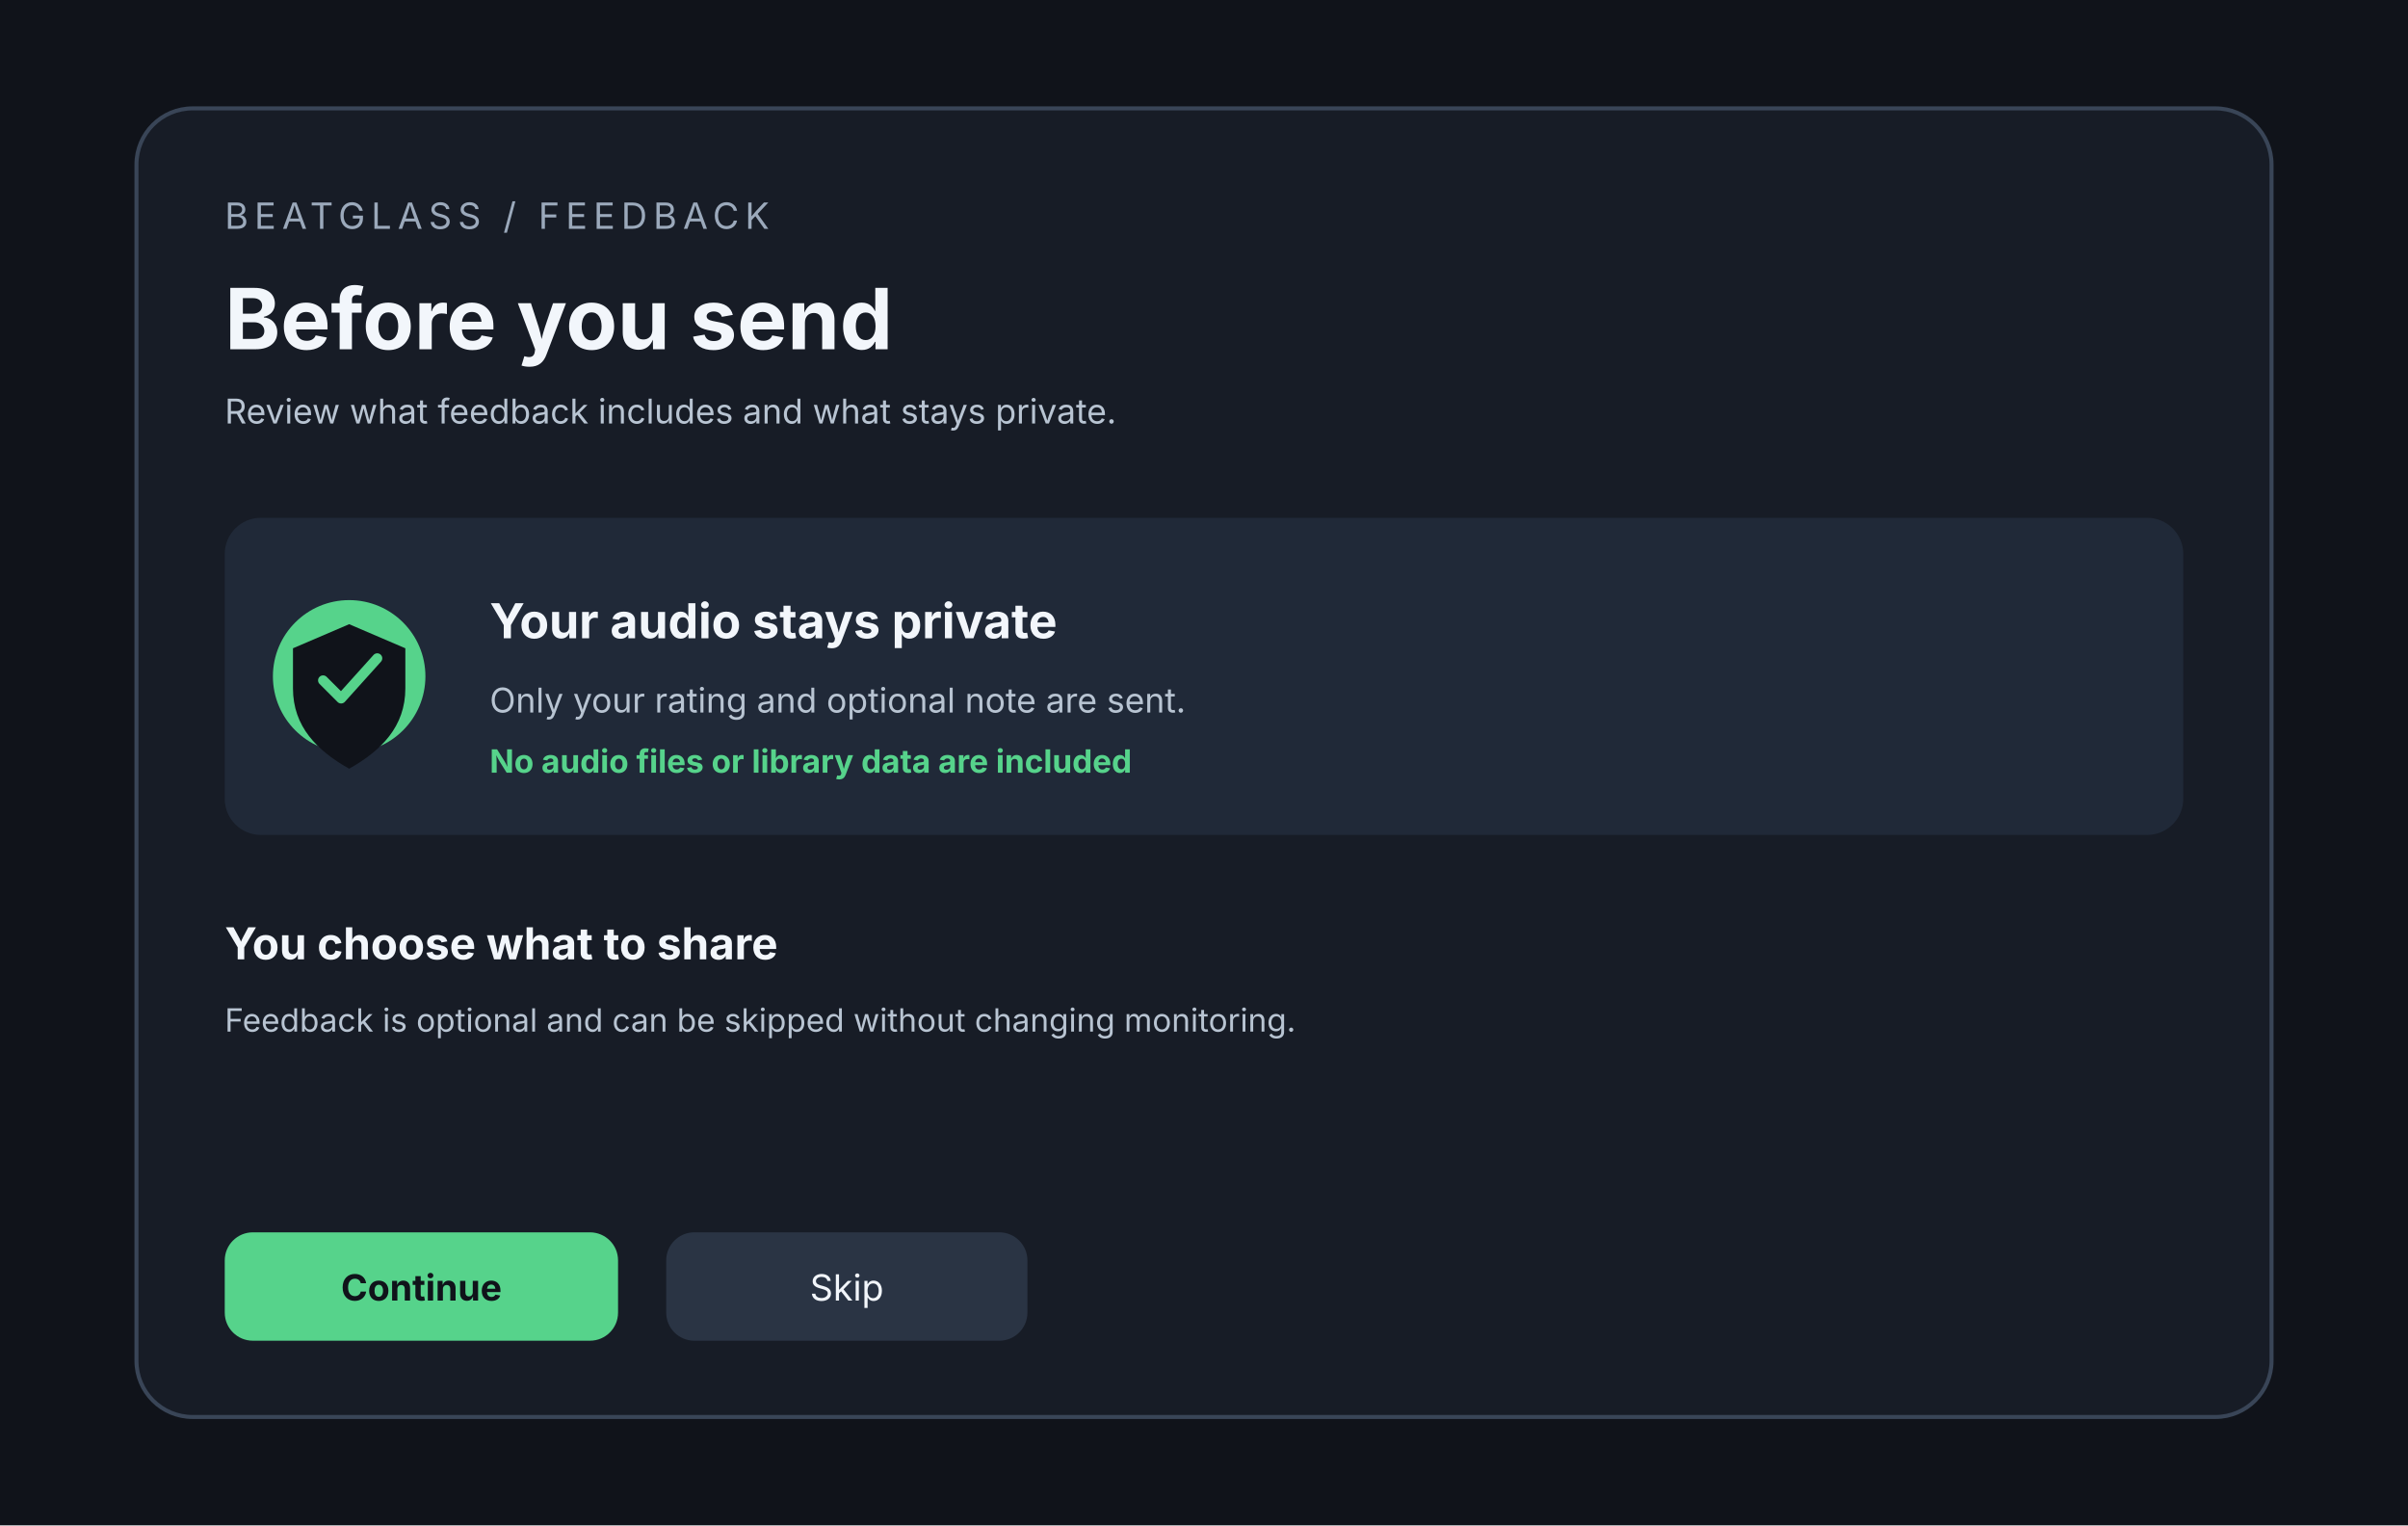
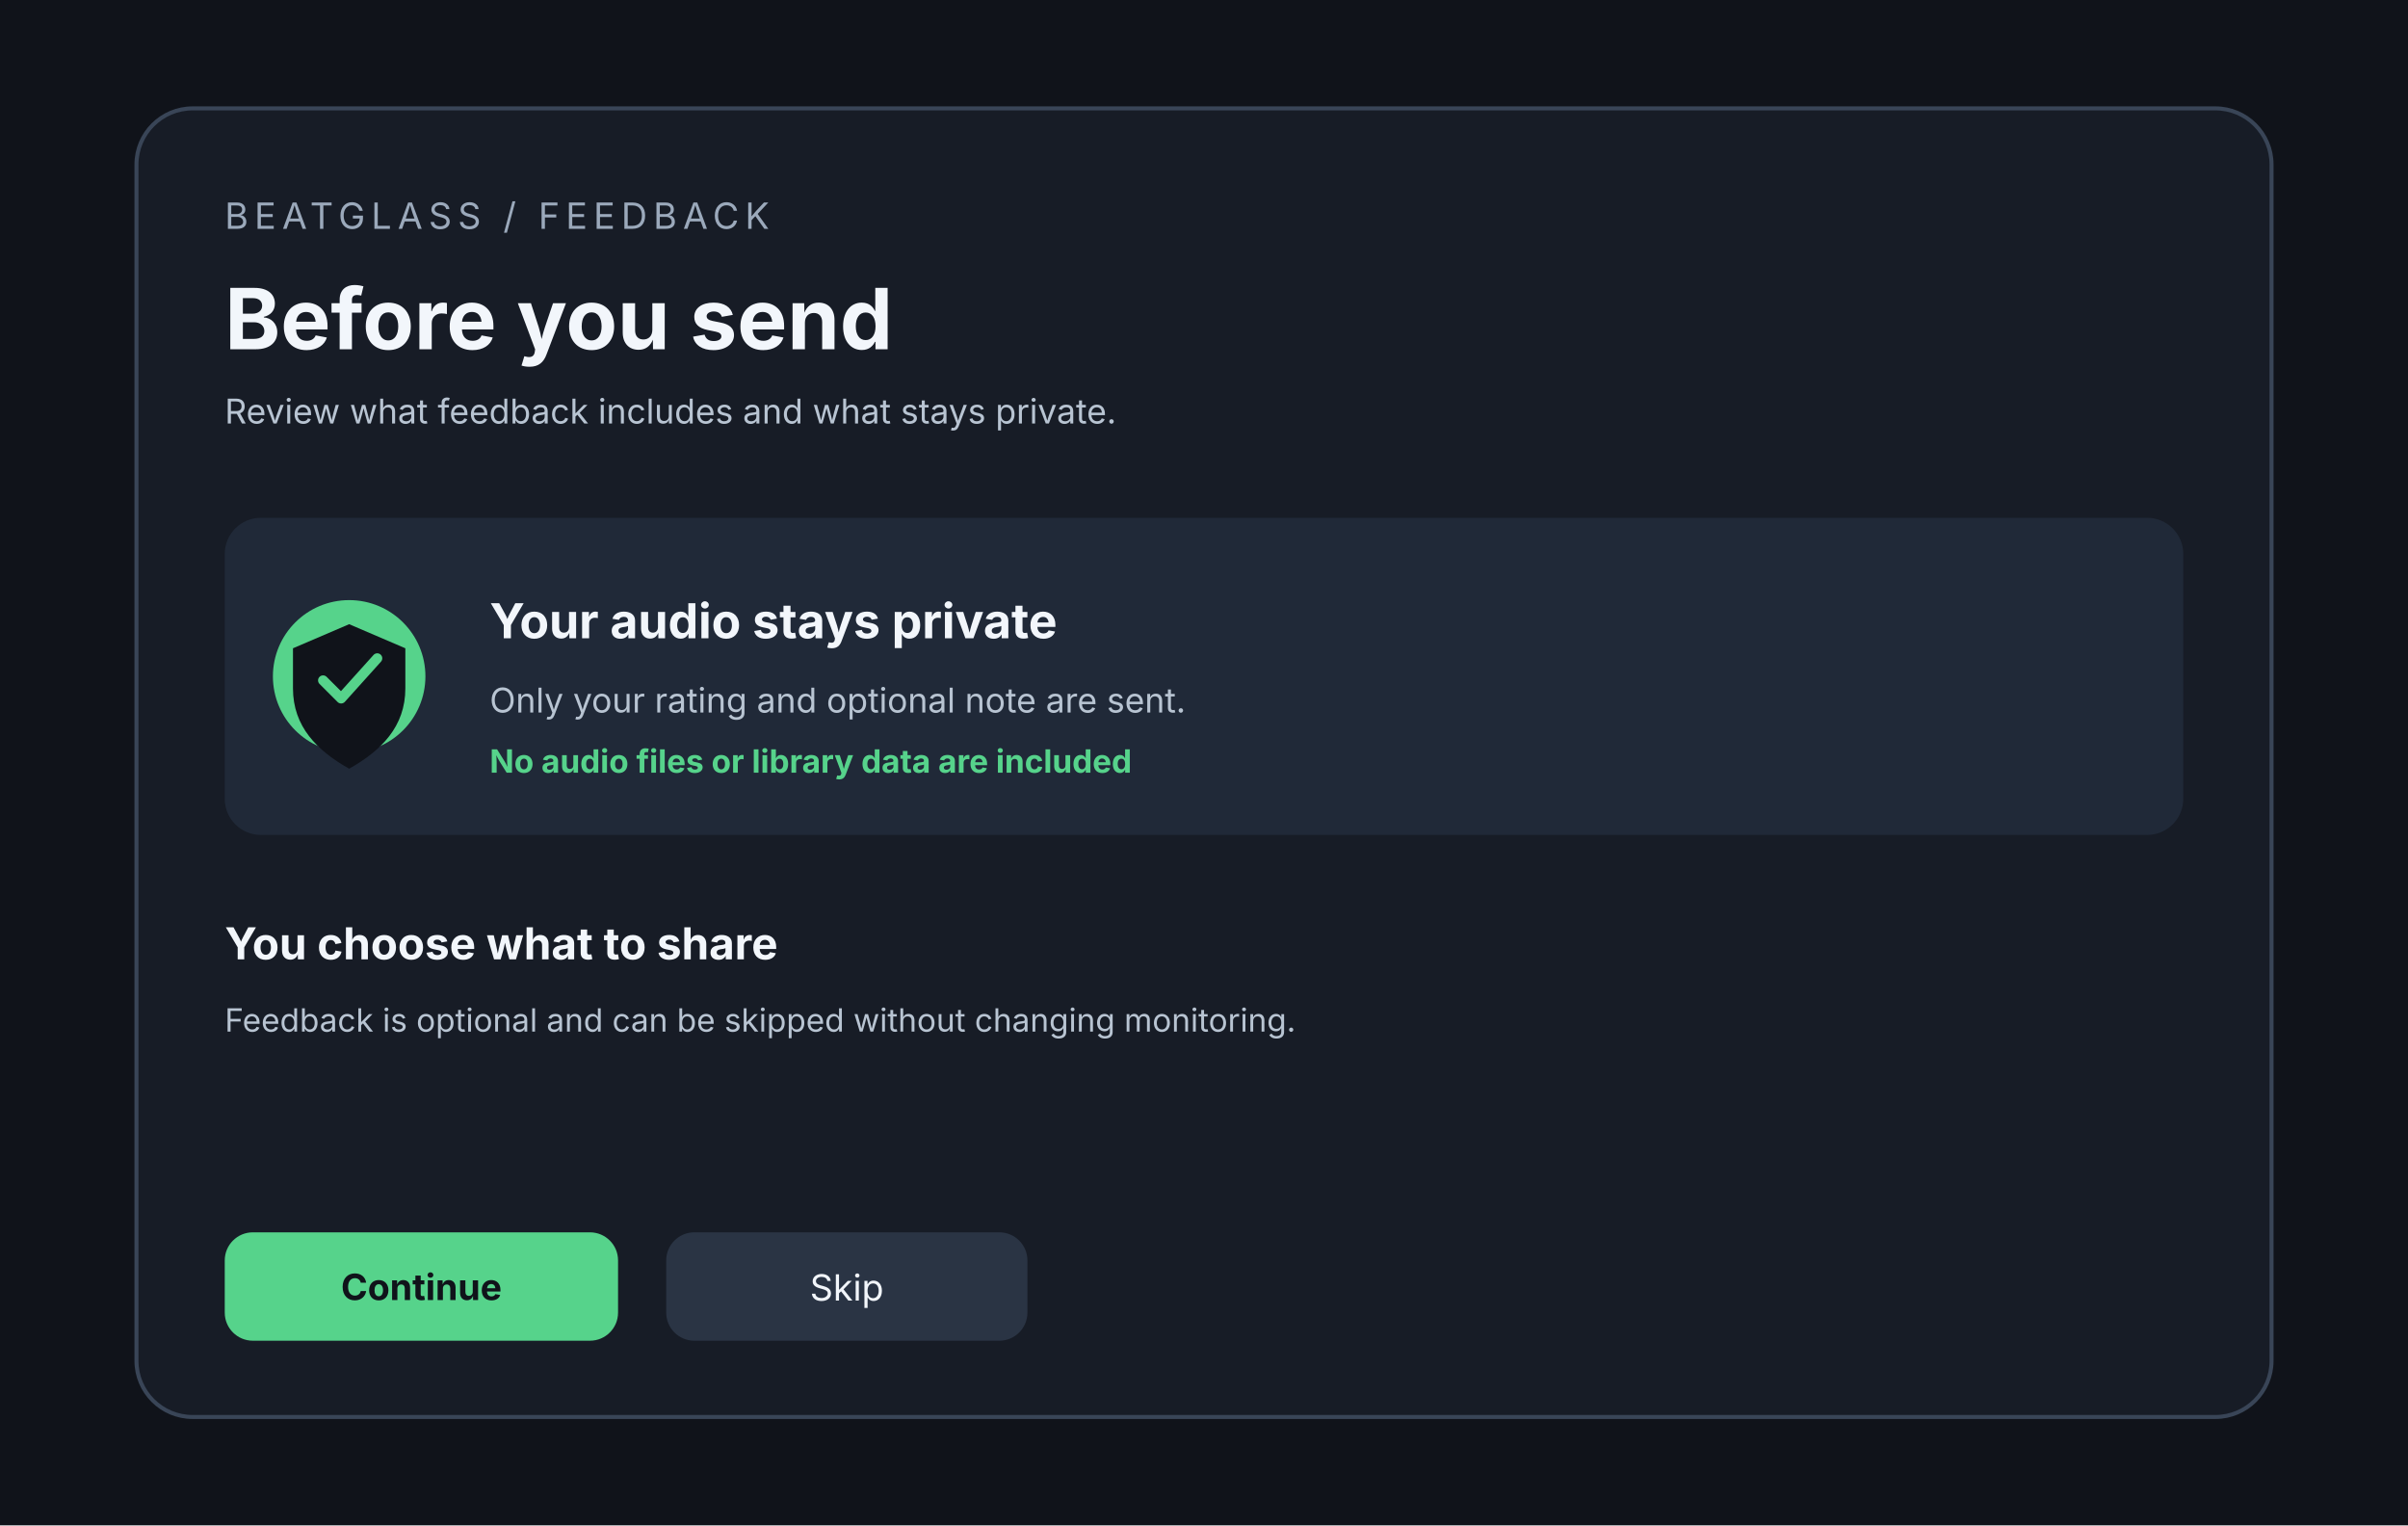
<svg xmlns="http://www.w3.org/2000/svg" width="1200" height="760" viewBox="0 0 1200 760">
  <rect width="1200" height="760" fill="#10131a" />
  <rect x="68" y="54" width="1064" height="652" rx="28" fill="#171c26" stroke="#394557" stroke-width="2" />
  <text x="112" y="114" fill="#9ba9bb" font-family="Inter,Arial" font-size="18" letter-spacing="3">BEATGLASS / FEEDBACK</text>
  <text x="112" y="174" fill="#f2f6fb" font-family="Inter,Arial" font-size="42" font-weight="700">Before you send</text>
  <text x="112" y="211" fill="#b8c4d2" font-family="Inter,Arial" font-size="17">Review what feedback includes and what stays private.</text>
  <rect x="112" y="258" width="976" height="158" rx="18" fill="#202938" />
  <circle cx="174" cy="337" r="38" fill="#56d38b" />
  <path d="M174 311l28 12v20c0 19-12 31-28 40-16-9-28-21-28-40v-20z" fill="#10131a" />
  <path d="M161 339l9 9 18-20" fill="none" stroke="#56d38b" stroke-width="5" stroke-linecap="round" stroke-linejoin="round" />
  <text x="244" y="318" fill="#f2f6fb" font-family="Inter,Arial" font-size="24" font-weight="700">Your audio stays private</text>
  <text x="244" y="355" fill="#b8c4d2" font-family="Inter,Arial" font-size="17">Only your rating and optional note are sent.</text>
  <text x="244" y="385" fill="#56d38b" font-family="Inter,Arial" font-size="16" font-weight="700">No audio files or library data are included</text>
  <text x="112" y="478" fill="#f2f6fb" font-family="Inter,Arial" font-size="22" font-weight="700">You choose what to share</text>
  <text x="112" y="514" fill="#b8c4d2" font-family="Inter,Arial" font-size="16">Feedback is optional and can be skipped without changing monitoring.</text>
  <rect x="112" y="614" width="196" height="54" rx="14" fill="#56d38b" />
-   <text x="210" y="648" fill="#10131a" font-family="Inter,Arial" font-size="18" font-weight="700" text-anchor="middle">Continue</text>
+   <text x="210" y="641" fill="#10131a" font-family="Inter,Arial" font-size="18" font-weight="700" text-anchor="middle" dominant-baseline="middle">Continue</text>
  <rect x="332" y="614" width="180" height="54" rx="14" fill="#2a3444" />
  <text x="422" y="648" fill="#f2f6fb" font-family="Inter,Arial" font-size="18" text-anchor="middle">Skip</text>
</svg>
